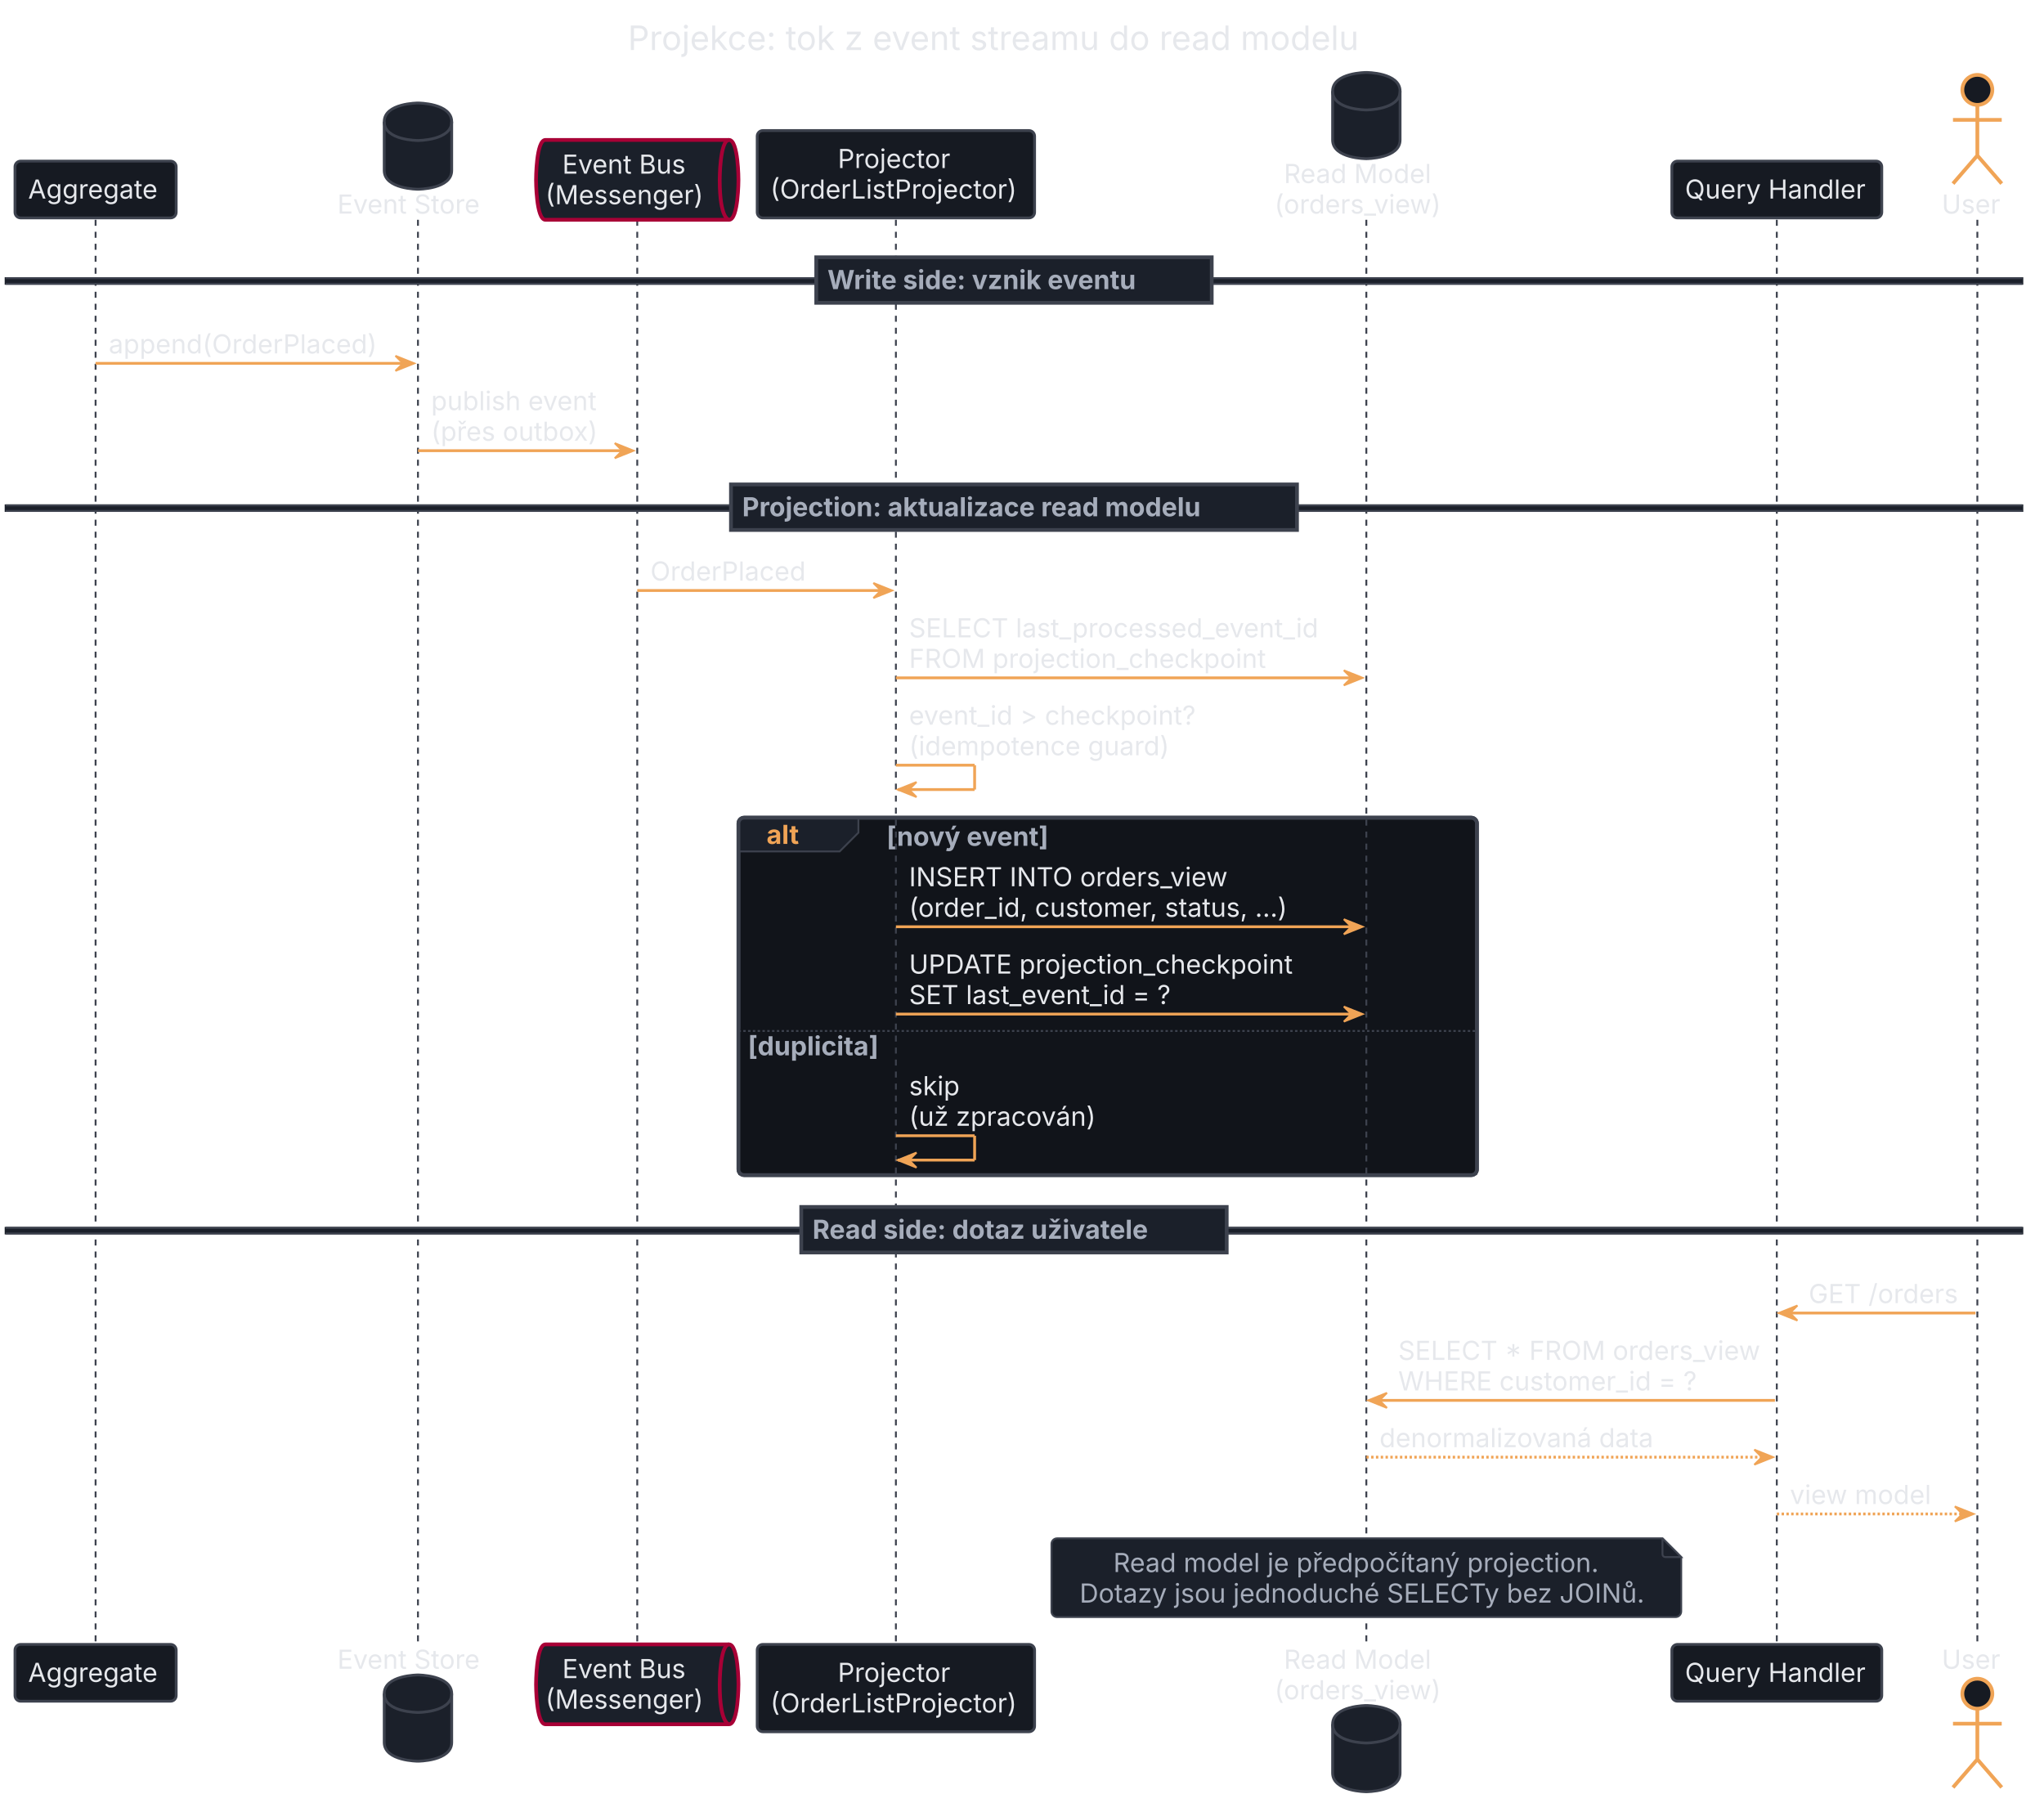
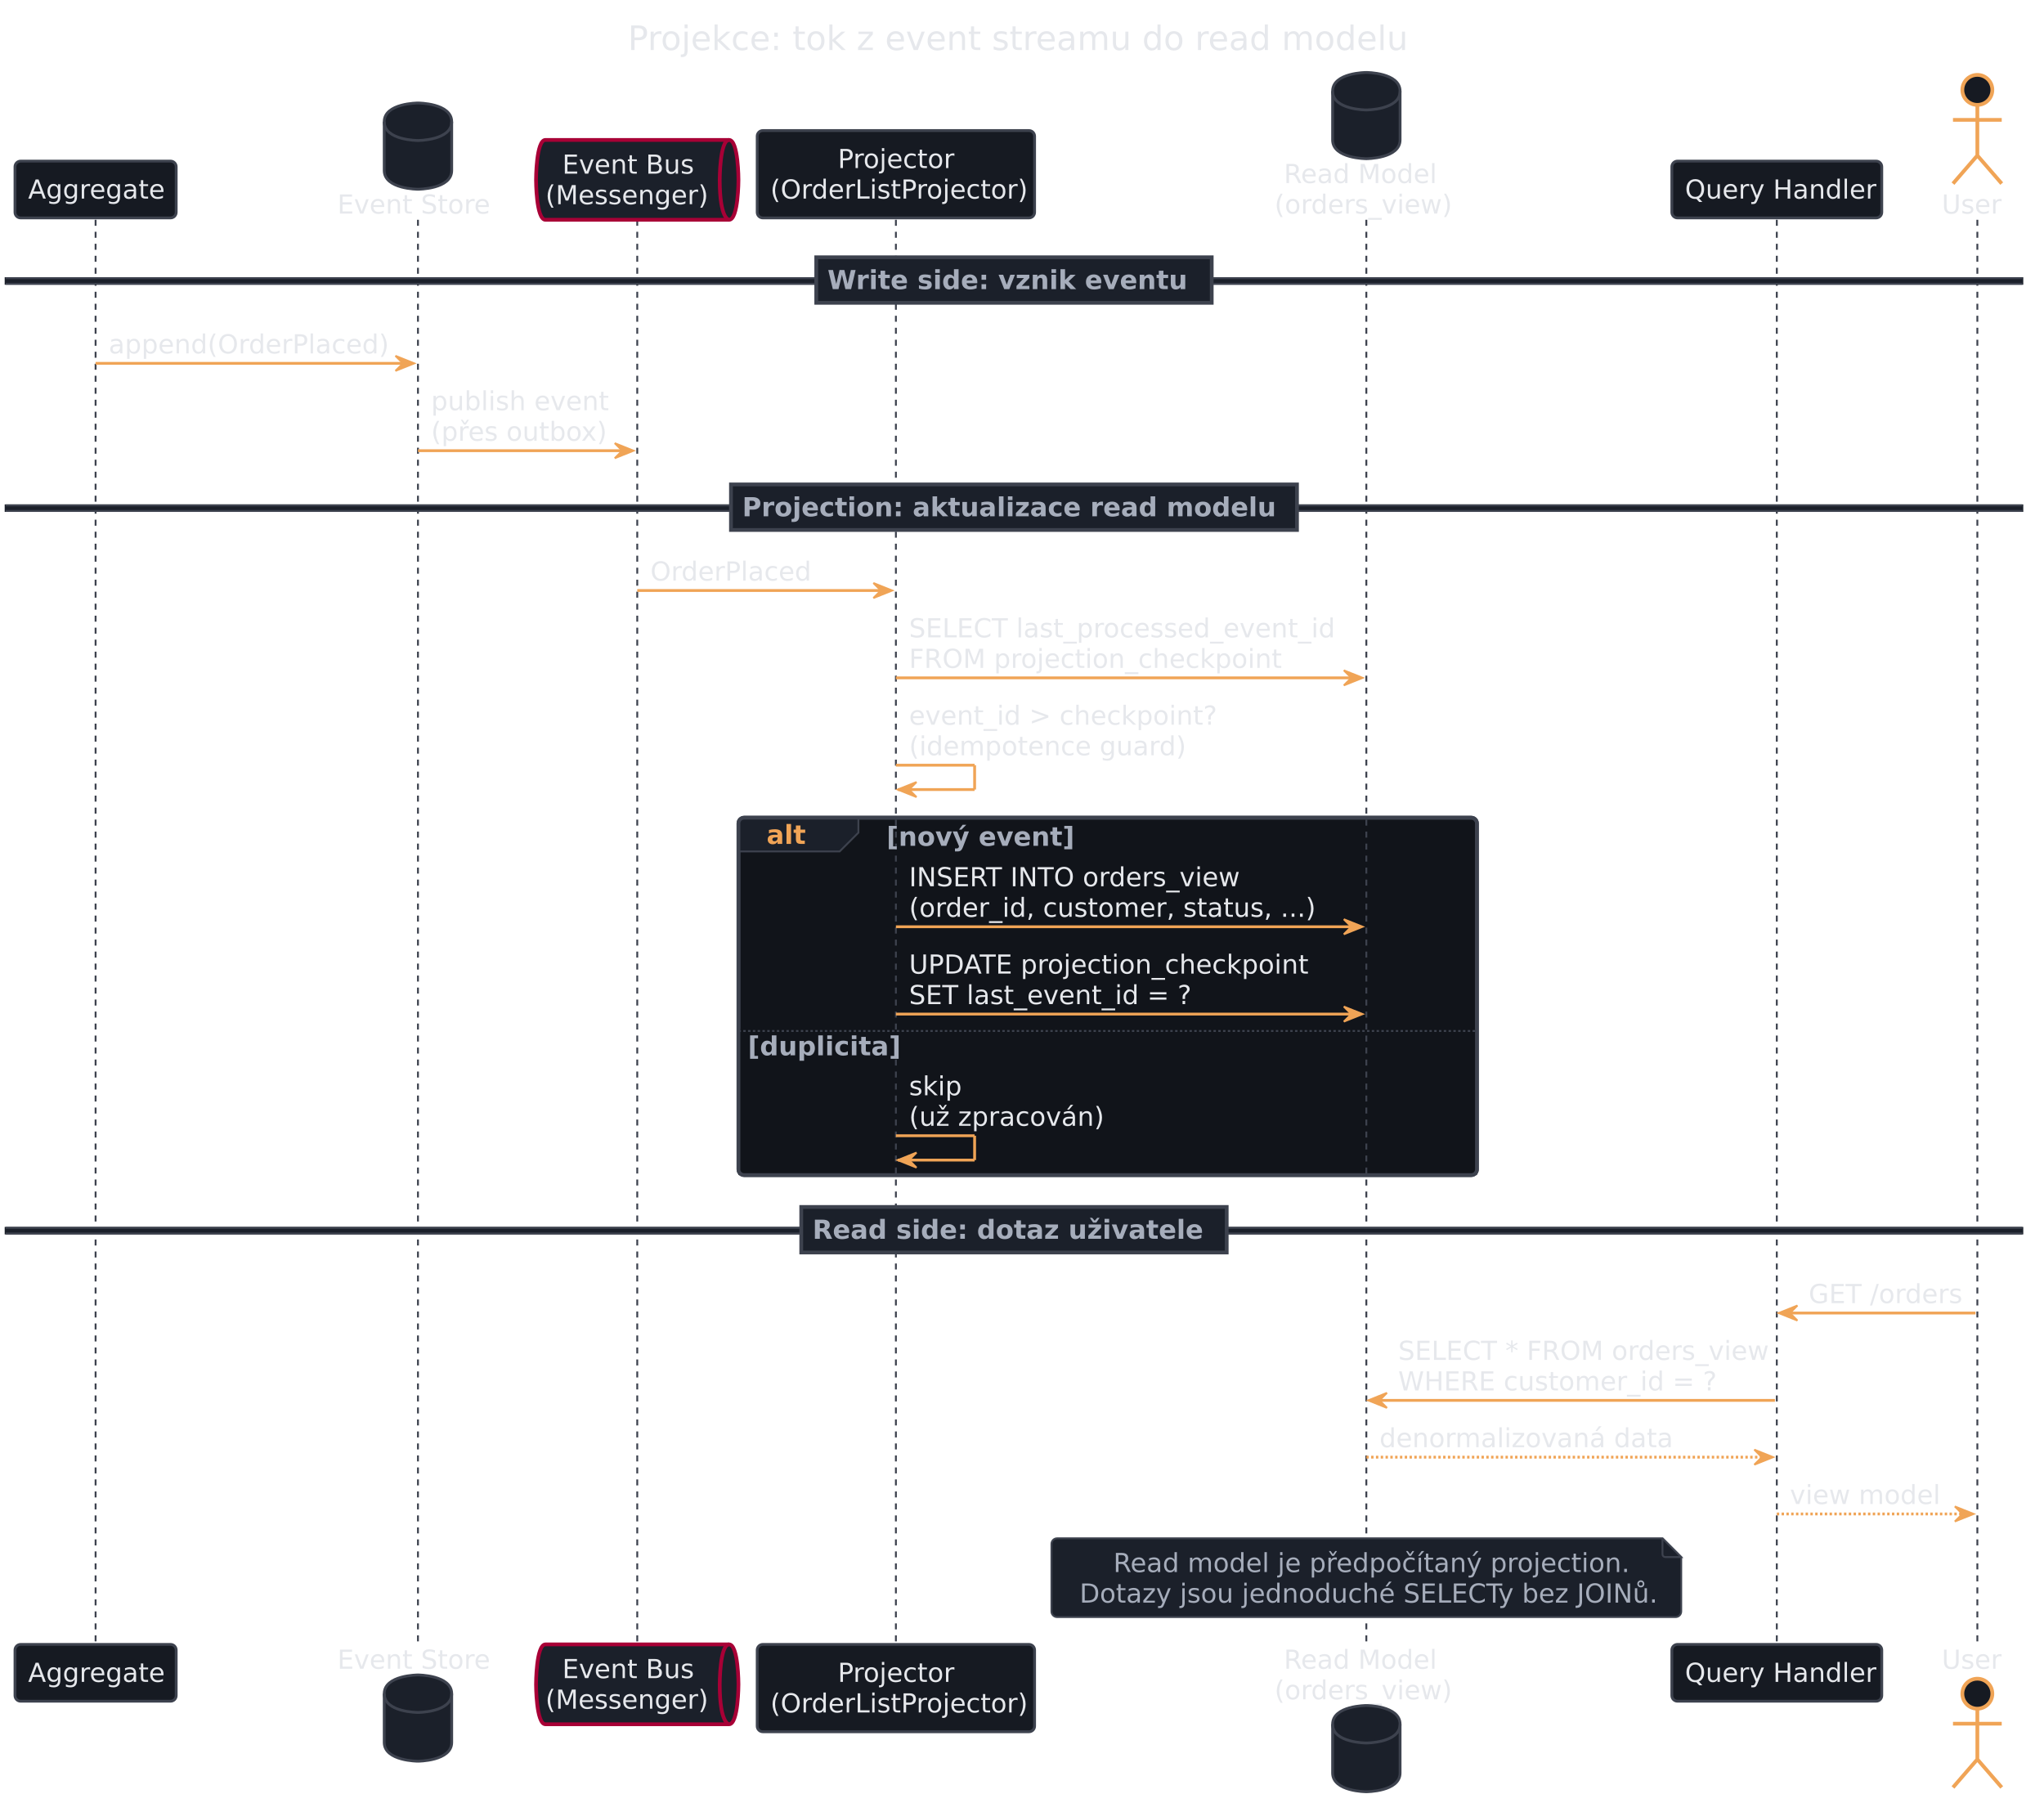
<svg xmlns="http://www.w3.org/2000/svg" contentScriptType="application/ecmascript" contentStyleType="text/css" height="1510.938px" preserveAspectRatio="none" style="width:1704px;height:1510px;background:#11141A;" version="1.1" viewBox="0 0 1704 1510" width="1704.688px" zoomAndPan="magnify">
  <defs />
  <g>
-     <text fill="#E6E8EC" font-family="Inter, ui-sans-serif, system-ui, -apple-system, sans-serif" font-size="28.125" lengthAdjust="spacingAndGlyphs" textLength="643.75" x="523.438" y="41.731">Projekce: tok z event streamu do read modelu</text>
+     <text fill="#E6E8EC" font-family="DejaVu Sans" font-size="28.125" lengthAdjust="spacingAndGlyphs" textLength="643.75" x="523.438" y="41.731">Projekce: tok z event streamu do read modelu</text>
    <rect fill="#11141A" height="297.925" rx="4.688" ry="4.688" style="stroke: #3D424E; stroke-width: 3.125;" width="615.625" x="615.625" y="681.592" />
    <rect fill="#11141A" height="121.704" style="stroke: none; stroke-width: 1.562;" width="615.625" x="615.625" y="857.812" />
    <line style="stroke: #3D424E; stroke-width: 1.562; stroke-dasharray: 5.0,5.0;" x1="79.688" x2="79.688" y1="183.203" y2="1372.29" />
    <line style="stroke: #3D424E; stroke-width: 1.562; stroke-dasharray: 5.0,5.0;" x1="348.438" x2="348.438" y1="183.203" y2="1372.29" />
    <line style="stroke: #3D424E; stroke-width: 1.562; stroke-dasharray: 5.0,5.0;" x1="531.25" x2="531.25" y1="183.203" y2="1372.29" />
    <line style="stroke: #3D424E; stroke-width: 1.562; stroke-dasharray: 5.0,5.0;" x1="746.875" x2="746.875" y1="183.203" y2="1372.29" />
    <line style="stroke: #3D424E; stroke-width: 1.562; stroke-dasharray: 5.0,5.0;" x1="1139.062" x2="1139.062" y1="183.203" y2="1372.29" />
    <line style="stroke: #3D424E; stroke-width: 1.562; stroke-dasharray: 5.0,5.0;" x1="1481.25" x2="1481.25" y1="183.203" y2="1372.29" />
    <line style="stroke: #3D424E; stroke-width: 1.562; stroke-dasharray: 5.0,5.0;" x1="1648.438" x2="1648.438" y1="183.203" y2="1372.29" />
    <rect fill="#161A22" height="47.339" rx="4.688" ry="4.688" style="stroke: #3D424E; stroke-width: 2.344;" width="134.375" x="12.5" y="134.302" />
-     <text fill="#E6E8EC" font-family="Inter, ui-sans-serif, system-ui, -apple-system, sans-serif" font-size="21.875" lengthAdjust="spacingAndGlyphs" textLength="112.5" x="23.438" y="165.544">Aggregate</text>
+     <text fill="#E6E8EC" font-family="DejaVu Sans" font-size="21.875" lengthAdjust="spacingAndGlyphs" textLength="112.5" x="23.438" y="165.544">Aggregate</text>
    <rect fill="#161A22" height="47.339" rx="4.688" ry="4.688" style="stroke: #3D424E; stroke-width: 2.344;" width="134.375" x="12.5" y="1370.727" />
-     <text fill="#E6E8EC" font-family="Inter, ui-sans-serif, system-ui, -apple-system, sans-serif" font-size="21.875" lengthAdjust="spacingAndGlyphs" textLength="112.5" x="23.438" y="1401.97">Aggregate</text>
-     <text fill="#E6E8EC" font-family="Inter, ui-sans-serif, system-ui, -apple-system, sans-serif" font-size="21.875" lengthAdjust="spacingAndGlyphs" textLength="125" x="281.25" y="178.044">Event Store</text>
+     <text fill="#E6E8EC" font-family="DejaVu Sans" font-size="21.875" lengthAdjust="spacingAndGlyphs" textLength="112.5" x="23.438" y="1401.97">Aggregate</text>
+     <text fill="#E6E8EC" font-family="DejaVu Sans" font-size="21.875" lengthAdjust="spacingAndGlyphs" textLength="125" x="281.25" y="178.044">Event Store</text>
    <path d="M320.312,101.489 C320.312,85.864 348.438,85.864 348.438,85.864 C348.438,85.864 376.562,85.864 376.562,101.489 L376.562,142.114 C376.562,157.739 348.438,157.739 348.438,157.739 C348.438,157.739 320.312,157.739 320.312,142.114 L320.312,101.489 " fill="#1B202A" style="stroke: #3D424E; stroke-width: 2.344;" />
    <path d="M320.312,101.489 C320.312,117.114 348.438,117.114 348.438,117.114 C348.438,117.114 376.562,117.114 376.562,101.489 " fill="none" style="stroke: #3D424E; stroke-width: 2.344;" />
-     <text fill="#E6E8EC" font-family="Inter, ui-sans-serif, system-ui, -apple-system, sans-serif" font-size="21.875" lengthAdjust="spacingAndGlyphs" textLength="125" x="281.25" y="1391.032">Event Store</text>
+     <text fill="#E6E8EC" font-family="DejaVu Sans" font-size="21.875" lengthAdjust="spacingAndGlyphs" textLength="125" x="281.25" y="1391.032">Event Store</text>
    <path d="M320.312,1411.816 C320.312,1396.191 348.438,1396.191 348.438,1396.191 C348.438,1396.191 376.562,1396.191 376.562,1411.816 L376.562,1452.441 C376.562,1468.066 348.438,1468.066 348.438,1468.066 C348.438,1468.066 320.312,1468.066 320.312,1452.441 L320.312,1411.816 " fill="#1B202A" style="stroke: #3D424E; stroke-width: 2.344;" />
    <path d="M320.312,1411.816 C320.312,1427.441 348.438,1427.441 348.438,1427.441 C348.438,1427.441 376.562,1427.441 376.562,1411.816 " fill="none" style="stroke: #3D424E; stroke-width: 2.344;" />
    <path d="M454.688,116.65 L607.812,116.65 C615.625,116.65 615.625,149.927 615.625,149.927 C615.625,149.927 615.625,183.203 607.812,183.203 L454.688,183.203 C446.875,183.203 446.875,149.927 446.875,149.927 C446.875,149.927 446.875,116.65 454.688,116.65 " fill="#1B202A" style="stroke: #A80036; stroke-width: 3.125;" />
    <path d="M607.812,116.65 C600,116.65 600,149.927 600,149.927 C600,183.203 607.812,183.203 607.812,183.203 " fill="none" style="stroke: #A80036; stroke-width: 3.125;" />
-     <text fill="#E6E8EC" font-family="Inter, ui-sans-serif, system-ui, -apple-system, sans-serif" font-size="21.875" lengthAdjust="spacingAndGlyphs" textLength="109.375" x="468.75" y="144.768">Event Bus</text>
-     <text fill="#E6E8EC" font-family="Inter, ui-sans-serif, system-ui, -apple-system, sans-serif" font-size="21.875" lengthAdjust="spacingAndGlyphs" textLength="137.5" x="454.688" y="170.232">(Messenger)</text>
+     <text fill="#E6E8EC" font-family="DejaVu Sans" font-size="21.875" lengthAdjust="spacingAndGlyphs" textLength="109.375" x="468.75" y="144.768">Event Bus</text>
+     <text fill="#E6E8EC" font-family="DejaVu Sans" font-size="21.875" lengthAdjust="spacingAndGlyphs" textLength="137.5" x="454.688" y="170.232">(Messenger)</text>
    <path d="M454.688,1370.727 L607.812,1370.727 C615.625,1370.727 615.625,1404.004 615.625,1404.004 C615.625,1404.004 615.625,1437.28 607.812,1437.28 L454.688,1437.28 C446.875,1437.28 446.875,1404.004 446.875,1404.004 C446.875,1404.004 446.875,1370.727 454.688,1370.727 " fill="#1B202A" style="stroke: #A80036; stroke-width: 3.125;" />
    <path d="M607.812,1370.727 C600,1370.727 600,1404.004 600,1404.004 C600,1437.28 607.812,1437.28 607.812,1437.28 " fill="none" style="stroke: #A80036; stroke-width: 3.125;" />
-     <text fill="#E6E8EC" font-family="Inter, ui-sans-serif, system-ui, -apple-system, sans-serif" font-size="21.875" lengthAdjust="spacingAndGlyphs" textLength="109.375" x="468.75" y="1398.845">Event Bus</text>
-     <text fill="#E6E8EC" font-family="Inter, ui-sans-serif, system-ui, -apple-system, sans-serif" font-size="21.875" lengthAdjust="spacingAndGlyphs" textLength="137.5" x="454.688" y="1424.309">(Messenger)</text>
+     <text fill="#E6E8EC" font-family="DejaVu Sans" font-size="21.875" lengthAdjust="spacingAndGlyphs" textLength="109.375" x="468.75" y="1398.845">Event Bus</text>
+     <text fill="#E6E8EC" font-family="DejaVu Sans" font-size="21.875" lengthAdjust="spacingAndGlyphs" textLength="137.5" x="454.688" y="1424.309">(Messenger)</text>
    <rect fill="#161A22" height="72.803" rx="4.688" ry="4.688" style="stroke: #3D424E; stroke-width: 2.344;" width="231.25" x="631.25" y="108.838" />
-     <text fill="#E6E8EC" font-family="Inter, ui-sans-serif, system-ui, -apple-system, sans-serif" font-size="21.875" lengthAdjust="spacingAndGlyphs" textLength="96.875" x="698.438" y="140.08">Projector</text>
-     <text fill="#E6E8EC" font-family="Inter, ui-sans-serif, system-ui, -apple-system, sans-serif" font-size="21.875" lengthAdjust="spacingAndGlyphs" textLength="209.375" x="642.188" y="165.544">(OrderListProjector)</text>
+     <text fill="#E6E8EC" font-family="DejaVu Sans" font-size="21.875" lengthAdjust="spacingAndGlyphs" textLength="96.875" x="698.438" y="140.08">Projector</text>
+     <text fill="#E6E8EC" font-family="DejaVu Sans" font-size="21.875" lengthAdjust="spacingAndGlyphs" textLength="209.375" x="642.188" y="165.544">(OrderListProjector)</text>
    <rect fill="#161A22" height="72.803" rx="4.688" ry="4.688" style="stroke: #3D424E; stroke-width: 2.344;" width="231.25" x="631.25" y="1370.727" />
-     <text fill="#E6E8EC" font-family="Inter, ui-sans-serif, system-ui, -apple-system, sans-serif" font-size="21.875" lengthAdjust="spacingAndGlyphs" textLength="96.875" x="698.438" y="1401.97">Projector</text>
-     <text fill="#E6E8EC" font-family="Inter, ui-sans-serif, system-ui, -apple-system, sans-serif" font-size="21.875" lengthAdjust="spacingAndGlyphs" textLength="209.375" x="642.188" y="1427.434">(OrderListProjector)</text>
-     <text fill="#E6E8EC" font-family="Inter, ui-sans-serif, system-ui, -apple-system, sans-serif" font-size="21.875" lengthAdjust="spacingAndGlyphs" textLength="128.125" x="1070.312" y="152.58">Read Model</text>
-     <text fill="#E6E8EC" font-family="Inter, ui-sans-serif, system-ui, -apple-system, sans-serif" font-size="21.875" lengthAdjust="spacingAndGlyphs" textLength="143.75" x="1062.5" y="178.044">(orders_view)</text>
+     <text fill="#E6E8EC" font-family="DejaVu Sans" font-size="21.875" lengthAdjust="spacingAndGlyphs" textLength="96.875" x="698.438" y="1401.97">Projector</text>
+     <text fill="#E6E8EC" font-family="DejaVu Sans" font-size="21.875" lengthAdjust="spacingAndGlyphs" textLength="209.375" x="642.188" y="1427.434">(OrderListProjector)</text>
+     <text fill="#E6E8EC" font-family="DejaVu Sans" font-size="21.875" lengthAdjust="spacingAndGlyphs" textLength="128.125" x="1070.312" y="152.58">Read Model</text>
+     <text fill="#E6E8EC" font-family="DejaVu Sans" font-size="21.875" lengthAdjust="spacingAndGlyphs" textLength="143.75" x="1062.5" y="178.044">(orders_view)</text>
    <path d="M1110.938,76.025 C1110.938,60.4 1139.062,60.4 1139.062,60.4 C1139.062,60.4 1167.188,60.4 1167.188,76.025 L1167.188,116.65 C1167.188,132.275 1139.062,132.275 1139.062,132.275 C1139.062,132.275 1110.938,132.275 1110.938,116.65 L1110.938,76.025 " fill="#1B202A" style="stroke: #3D424E; stroke-width: 2.344;" />
    <path d="M1110.938,76.025 C1110.938,91.65 1139.062,91.65 1139.062,91.65 C1139.062,91.65 1167.188,91.65 1167.188,76.025 " fill="none" style="stroke: #3D424E; stroke-width: 2.344;" />
-     <text fill="#E6E8EC" font-family="Inter, ui-sans-serif, system-ui, -apple-system, sans-serif" font-size="21.875" lengthAdjust="spacingAndGlyphs" textLength="128.125" x="1070.312" y="1391.032">Read Model</text>
-     <text fill="#E6E8EC" font-family="Inter, ui-sans-serif, system-ui, -apple-system, sans-serif" font-size="21.875" lengthAdjust="spacingAndGlyphs" textLength="143.75" x="1062.5" y="1416.496">(orders_view)</text>
+     <text fill="#E6E8EC" font-family="DejaVu Sans" font-size="21.875" lengthAdjust="spacingAndGlyphs" textLength="128.125" x="1070.312" y="1391.032">Read Model</text>
+     <text fill="#E6E8EC" font-family="DejaVu Sans" font-size="21.875" lengthAdjust="spacingAndGlyphs" textLength="143.75" x="1062.5" y="1416.496">(orders_view)</text>
    <path d="M1110.938,1437.28 C1110.938,1421.655 1139.062,1421.655 1139.062,1421.655 C1139.062,1421.655 1167.188,1421.655 1167.188,1437.28 L1167.188,1477.905 C1167.188,1493.53 1139.062,1493.53 1139.062,1493.53 C1139.062,1493.53 1110.938,1493.53 1110.938,1477.905 L1110.938,1437.28 " fill="#1B202A" style="stroke: #3D424E; stroke-width: 2.344;" />
    <path d="M1110.938,1437.28 C1110.938,1452.905 1139.062,1452.905 1139.062,1452.905 C1139.062,1452.905 1167.188,1452.905 1167.188,1437.28 " fill="none" style="stroke: #3D424E; stroke-width: 2.344;" />
    <rect fill="#161A22" height="47.339" rx="4.688" ry="4.688" style="stroke: #3D424E; stroke-width: 2.344;" width="175" x="1393.75" y="134.302" />
-     <text fill="#E6E8EC" font-family="Inter, ui-sans-serif, system-ui, -apple-system, sans-serif" font-size="21.875" lengthAdjust="spacingAndGlyphs" textLength="153.125" x="1404.688" y="165.544">Query Handler</text>
+     <text fill="#E6E8EC" font-family="DejaVu Sans" font-size="21.875" lengthAdjust="spacingAndGlyphs" textLength="153.125" x="1404.688" y="165.544">Query Handler</text>
    <rect fill="#161A22" height="47.339" rx="4.688" ry="4.688" style="stroke: #3D424E; stroke-width: 2.344;" width="175" x="1393.75" y="1370.727" />
-     <text fill="#E6E8EC" font-family="Inter, ui-sans-serif, system-ui, -apple-system, sans-serif" font-size="21.875" lengthAdjust="spacingAndGlyphs" textLength="153.125" x="1404.688" y="1401.97">Query Handler</text>
-     <text fill="#E6E8EC" font-family="Inter, ui-sans-serif, system-ui, -apple-system, sans-serif" font-size="21.875" lengthAdjust="spacingAndGlyphs" textLength="50" x="1618.75" y="178.044">User</text>
+     <text fill="#E6E8EC" font-family="DejaVu Sans" font-size="21.875" lengthAdjust="spacingAndGlyphs" textLength="153.125" x="1404.688" y="1401.97">Query Handler</text>
+     <text fill="#E6E8EC" font-family="DejaVu Sans" font-size="21.875" lengthAdjust="spacingAndGlyphs" textLength="50" x="1618.75" y="178.044">User</text>
    <ellipse cx="1648.438" cy="74.927" fill="#161A22" rx="12.5" ry="12.5" style="stroke: #F0A456; stroke-width: 3.125;" />
    <path d="M1648.438,87.427 L1648.438,129.614 M1628.125,99.927 L1668.75,99.927 M1648.438,129.614 L1628.125,153.052 M1648.438,129.614 L1668.75,153.052 " fill="none" style="stroke: #F0A456; stroke-width: 3.125;" />
-     <text fill="#E6E8EC" font-family="Inter, ui-sans-serif, system-ui, -apple-system, sans-serif" font-size="21.875" lengthAdjust="spacingAndGlyphs" textLength="50" x="1618.75" y="1391.032">User</text>
+     <text fill="#E6E8EC" font-family="DejaVu Sans" font-size="21.875" lengthAdjust="spacingAndGlyphs" textLength="50" x="1618.75" y="1391.032">User</text>
    <ellipse cx="1648.438" cy="1411.816" fill="#161A22" rx="12.5" ry="12.5" style="stroke: #F0A456; stroke-width: 3.125;" />
    <path d="M1648.438,1424.316 L1648.438,1466.504 M1628.125,1436.816 L1668.75,1436.816 M1648.438,1466.504 L1628.125,1489.941 M1648.438,1466.504 L1668.75,1489.941 " fill="none" style="stroke: #F0A456; stroke-width: 3.125;" />
    <rect fill="#1B202A" height="4.688" style="stroke: #1B202A; stroke-width: 1.562;" width="1681.25" x="4.688" y="231.873" />
    <line style="stroke: #3D424E; stroke-width: 1.562;" x1="4.688" x2="1685.938" y1="231.873" y2="231.873" />
    <line style="stroke: #3D424E; stroke-width: 1.562;" x1="4.688" x2="1685.938" y1="236.56" y2="236.56" />
    <rect fill="#1B202A" height="37.964" style="stroke: #3D424E; stroke-width: 3.125;" width="329.688" x="680.469" y="214.453" />
-     <text fill="#A6ADBB" font-family="Inter, ui-sans-serif, system-ui, -apple-system, sans-serif" font-size="21.875" font-weight="bold" lengthAdjust="spacingAndGlyphs" textLength="300" x="689.844" y="241.008">Write side: vznik eventu</text>
+     <text fill="#A6ADBB" font-family="DejaVu Sans" font-size="21.875" font-weight="bold" lengthAdjust="spacingAndGlyphs" textLength="300" x="689.844" y="241.008">Write side: vznik eventu</text>
    <polygon fill="#F0A456" points="329.688,296.631,345.312,302.881,329.688,309.131,335.938,302.881" style="stroke: #F0A456; stroke-width: 1.562;" />
    <line style="stroke: #F0A456; stroke-width: 2.344;" x1="79.688" x2="339.062" y1="302.881" y2="302.881" />
-     <text fill="#E6E8EC" font-family="Inter, ui-sans-serif, system-ui, -apple-system, sans-serif" font-size="21.875" lengthAdjust="spacingAndGlyphs" textLength="231.25" x="90.625" y="294.597">append(OrderPlaced)</text>
+     <text fill="#E6E8EC" font-family="DejaVu Sans" font-size="21.875" lengthAdjust="spacingAndGlyphs" textLength="231.25" x="90.625" y="294.597">append(OrderPlaced)</text>
    <polygon fill="#F0A456" points="512.5,369.434,528.125,375.684,512.5,381.934,518.75,375.684" style="stroke: #F0A456; stroke-width: 1.562;" />
    <line style="stroke: #F0A456; stroke-width: 2.344;" x1="348.438" x2="521.875" y1="375.684" y2="375.684" />
-     <text fill="#E6E8EC" font-family="Inter, ui-sans-serif, system-ui, -apple-system, sans-serif" font-size="21.875" lengthAdjust="spacingAndGlyphs" textLength="145.312" x="359.375" y="341.936">publish event</text>
-     <text fill="#E6E8EC" font-family="Inter, ui-sans-serif, system-ui, -apple-system, sans-serif" font-size="21.875" lengthAdjust="spacingAndGlyphs" textLength="145.312" x="359.375" y="367.4">(přes outbox)</text>
+     <text fill="#E6E8EC" font-family="DejaVu Sans" font-size="21.875" lengthAdjust="spacingAndGlyphs" textLength="145.312" x="359.375" y="341.936">publish event</text>
+     <text fill="#E6E8EC" font-family="DejaVu Sans" font-size="21.875" lengthAdjust="spacingAndGlyphs" textLength="145.312" x="359.375" y="367.4">(přes outbox)</text>
    <rect fill="#1B202A" height="4.688" style="stroke: #1B202A; stroke-width: 1.562;" width="1681.25" x="4.688" y="421.228" />
    <line style="stroke: #3D424E; stroke-width: 1.562;" x1="4.688" x2="1685.938" y1="421.228" y2="421.228" />
    <line style="stroke: #3D424E; stroke-width: 1.562;" x1="4.688" x2="1685.938" y1="425.916" y2="425.916" />
    <rect fill="#1B202A" height="37.964" style="stroke: #3D424E; stroke-width: 3.125;" width="471.875" x="609.375" y="403.809" />
-     <text fill="#A6ADBB" font-family="Inter, ui-sans-serif, system-ui, -apple-system, sans-serif" font-size="21.875" font-weight="bold" lengthAdjust="spacingAndGlyphs" textLength="442.188" x="618.75" y="430.363">Projection: aktualizace read modelu</text>
+     <text fill="#A6ADBB" font-family="DejaVu Sans" font-size="21.875" font-weight="bold" lengthAdjust="spacingAndGlyphs" textLength="442.188" x="618.75" y="430.363">Projection: aktualizace read modelu</text>
    <polygon fill="#F0A456" points="728.125,485.986,743.75,492.236,728.125,498.486,734.375,492.236" style="stroke: #F0A456; stroke-width: 1.562;" />
    <line style="stroke: #F0A456; stroke-width: 2.344;" x1="531.25" x2="737.5" y1="492.236" y2="492.236" />
-     <text fill="#E6E8EC" font-family="Inter, ui-sans-serif, system-ui, -apple-system, sans-serif" font-size="21.875" lengthAdjust="spacingAndGlyphs" textLength="132.812" x="542.188" y="483.952">OrderPlaced</text>
+     <text fill="#E6E8EC" font-family="DejaVu Sans" font-size="21.875" lengthAdjust="spacingAndGlyphs" textLength="132.812" x="542.188" y="483.952">OrderPlaced</text>
    <polygon fill="#F0A456" points="1120.312,558.789,1135.938,565.039,1120.312,571.289,1126.562,565.039" style="stroke: #F0A456; stroke-width: 1.562;" />
    <line style="stroke: #F0A456; stroke-width: 2.344;" x1="746.875" x2="1129.688" y1="565.039" y2="565.039" />
-     <text fill="#E6E8EC" font-family="Inter, ui-sans-serif, system-ui, -apple-system, sans-serif" font-size="21.875" lengthAdjust="spacingAndGlyphs" textLength="354.688" x="757.812" y="531.291">SELECT last_processed_event_id</text>
-     <text fill="#E6E8EC" font-family="Inter, ui-sans-serif, system-ui, -apple-system, sans-serif" font-size="21.875" lengthAdjust="spacingAndGlyphs" textLength="309.375" x="757.812" y="556.755">FROM projection_checkpoint</text>
+     <text fill="#E6E8EC" font-family="DejaVu Sans" font-size="21.875" lengthAdjust="spacingAndGlyphs" textLength="354.688" x="757.812" y="531.291">SELECT last_processed_event_id</text>
+     <text fill="#E6E8EC" font-family="DejaVu Sans" font-size="21.875" lengthAdjust="spacingAndGlyphs" textLength="309.375" x="757.812" y="556.755">FROM projection_checkpoint</text>
    <line style="stroke: #F0A456; stroke-width: 2.344;" x1="746.875" x2="812.5" y1="637.842" y2="637.842" />
    <line style="stroke: #F0A456; stroke-width: 2.344;" x1="812.5" x2="812.5" y1="637.842" y2="658.154" />
    <line style="stroke: #F0A456; stroke-width: 2.344;" x1="748.438" x2="812.5" y1="658.154" y2="658.154" />
    <polygon fill="#F0A456" points="764.062,651.904,748.438,658.154,764.062,664.404,757.812,658.154" style="stroke: #F0A456; stroke-width: 1.562;" />
-     <text fill="#E6E8EC" font-family="Inter, ui-sans-serif, system-ui, -apple-system, sans-serif" font-size="21.875" lengthAdjust="spacingAndGlyphs" textLength="253.125" x="757.812" y="604.094">event_id &gt; checkpoint?</text>
-     <text fill="#E6E8EC" font-family="Inter, ui-sans-serif, system-ui, -apple-system, sans-serif" font-size="21.875" lengthAdjust="spacingAndGlyphs" textLength="228.125" x="757.812" y="629.558">(idempotence guard)</text>
+     <text fill="#E6E8EC" font-family="DejaVu Sans" font-size="21.875" lengthAdjust="spacingAndGlyphs" textLength="253.125" x="757.812" y="604.094">event_id &gt; checkpoint?</text>
+     <text fill="#E6E8EC" font-family="DejaVu Sans" font-size="21.875" lengthAdjust="spacingAndGlyphs" textLength="228.125" x="757.812" y="629.558">(idempotence guard)</text>
    <path d="M620.312,681.592 L715.625,681.592 L715.625,694.092 L700,709.717 L615.625,709.717 L615.625,686.279 " fill="#1B202A" style="stroke: #3D424E; stroke-width: 1.562;" />
    <rect fill="none" height="297.925" rx="4.688" ry="4.688" style="stroke: #3D424E; stroke-width: 3.125;" width="615.625" x="615.625" y="681.592" />
-     <text fill="#F0A456" font-family="Inter, ui-sans-serif, system-ui, -apple-system, sans-serif" font-size="21.875" font-weight="bold" lengthAdjust="spacingAndGlyphs" textLength="29.688" x="639.062" y="703.459">alt</text>
-     <text fill="#A6ADBB" font-family="Inter, ui-sans-serif, system-ui, -apple-system, sans-serif" font-size="21.875" font-weight="bold" lengthAdjust="spacingAndGlyphs" textLength="156.25" x="739.062" y="705.022">[nový event]</text>
+     <text fill="#F0A456" font-family="DejaVu Sans" font-size="21.875" font-weight="bold" lengthAdjust="spacingAndGlyphs" textLength="29.688" x="639.062" y="703.459">alt</text>
+     <text fill="#A6ADBB" font-family="DejaVu Sans" font-size="21.875" font-weight="bold" lengthAdjust="spacingAndGlyphs" textLength="156.25" x="739.062" y="705.022">[nový event]</text>
    <polygon fill="#F0A456" points="1120.312,766.26,1135.938,772.51,1120.312,778.76,1126.562,772.51" style="stroke: #F0A456; stroke-width: 1.562;" />
    <line style="stroke: #F0A456; stroke-width: 2.344;" x1="746.875" x2="1129.688" y1="772.51" y2="772.51" />
-     <text fill="#E6E8EC" font-family="Inter, ui-sans-serif, system-ui, -apple-system, sans-serif" font-size="21.875" lengthAdjust="spacingAndGlyphs" textLength="270.312" x="757.812" y="738.762">INSERT INTO orders_view</text>
-     <text fill="#E6E8EC" font-family="Inter, ui-sans-serif, system-ui, -apple-system, sans-serif" font-size="21.875" lengthAdjust="spacingAndGlyphs" textLength="329.688" x="757.812" y="764.226">(order_id, customer, status, ...)</text>
+     <text fill="#E6E8EC" font-family="DejaVu Sans" font-size="21.875" lengthAdjust="spacingAndGlyphs" textLength="270.312" x="757.812" y="738.762">INSERT INTO orders_view</text>
+     <text fill="#E6E8EC" font-family="DejaVu Sans" font-size="21.875" lengthAdjust="spacingAndGlyphs" textLength="329.688" x="757.812" y="764.226">(order_id, customer, status, ...)</text>
    <polygon fill="#F0A456" points="1120.312,839.062,1135.938,845.312,1120.312,851.562,1126.562,845.312" style="stroke: #F0A456; stroke-width: 1.562;" />
    <line style="stroke: #F0A456; stroke-width: 2.344;" x1="746.875" x2="1129.688" y1="845.312" y2="845.312" />
-     <text fill="#E6E8EC" font-family="Inter, ui-sans-serif, system-ui, -apple-system, sans-serif" font-size="21.875" lengthAdjust="spacingAndGlyphs" textLength="334.375" x="757.812" y="811.565">UPDATE projection_checkpoint</text>
-     <text fill="#E6E8EC" font-family="Inter, ui-sans-serif, system-ui, -apple-system, sans-serif" font-size="21.875" lengthAdjust="spacingAndGlyphs" textLength="229.688" x="757.812" y="837.029">SET last_event_id = ?</text>
+     <text fill="#E6E8EC" font-family="DejaVu Sans" font-size="21.875" lengthAdjust="spacingAndGlyphs" textLength="334.375" x="757.812" y="811.565">UPDATE projection_checkpoint</text>
+     <text fill="#E6E8EC" font-family="DejaVu Sans" font-size="21.875" lengthAdjust="spacingAndGlyphs" textLength="229.688" x="757.812" y="837.029">SET last_event_id = ?</text>
    <line style="stroke: #3D424E; stroke-width: 1.562; stroke-dasharray: 2.0,2.0;" x1="615.625" x2="1231.25" y1="859.375" y2="859.375" />
-     <text fill="#A6ADBB" font-family="Inter, ui-sans-serif, system-ui, -apple-system, sans-serif" font-size="21.875" font-weight="bold" lengthAdjust="spacingAndGlyphs" textLength="121.875" x="623.438" y="879.68">[duplicita]</text>
+     <text fill="#A6ADBB" font-family="DejaVu Sans" font-size="21.875" font-weight="bold" lengthAdjust="spacingAndGlyphs" textLength="121.875" x="623.438" y="879.68">[duplicita]</text>
    <line style="stroke: #F0A456; stroke-width: 2.344;" x1="746.875" x2="812.5" y1="946.704" y2="946.704" />
    <line style="stroke: #F0A456; stroke-width: 2.344;" x1="812.5" x2="812.5" y1="946.704" y2="967.017" />
    <line style="stroke: #F0A456; stroke-width: 2.344;" x1="748.438" x2="812.5" y1="967.017" y2="967.017" />
    <polygon fill="#F0A456" points="764.062,960.767,748.438,967.017,764.062,973.267,757.812,967.017" style="stroke: #F0A456; stroke-width: 1.562;" />
-     <text fill="#E6E8EC" font-family="Inter, ui-sans-serif, system-ui, -apple-system, sans-serif" font-size="21.875" lengthAdjust="spacingAndGlyphs" textLength="43.75" x="757.812" y="912.956">skip</text>
-     <text fill="#E6E8EC" font-family="Inter, ui-sans-serif, system-ui, -apple-system, sans-serif" font-size="21.875" lengthAdjust="spacingAndGlyphs" textLength="159.375" x="757.812" y="938.42">(už zpracován)</text>
+     <text fill="#E6E8EC" font-family="DejaVu Sans" font-size="21.875" lengthAdjust="spacingAndGlyphs" textLength="43.75" x="757.812" y="912.956">skip</text>
+     <text fill="#E6E8EC" font-family="DejaVu Sans" font-size="21.875" lengthAdjust="spacingAndGlyphs" textLength="159.375" x="757.812" y="938.42">(už zpracován)</text>
    <rect fill="#1B202A" height="4.688" style="stroke: #1B202A; stroke-width: 1.562;" width="1681.25" x="4.688" y="1023.499" />
    <line style="stroke: #3D424E; stroke-width: 1.562;" x1="4.688" x2="1685.938" y1="1023.499" y2="1023.499" />
    <line style="stroke: #3D424E; stroke-width: 1.562;" x1="4.688" x2="1685.938" y1="1028.186" y2="1028.186" />
    <rect fill="#1B202A" height="37.964" style="stroke: #3D424E; stroke-width: 3.125;" width="354.688" x="667.969" y="1006.079" />
-     <text fill="#A6ADBB" font-family="Inter, ui-sans-serif, system-ui, -apple-system, sans-serif" font-size="21.875" font-weight="bold" lengthAdjust="spacingAndGlyphs" textLength="325" x="677.344" y="1032.634">Read side: dotaz uživatele</text>
+     <text fill="#A6ADBB" font-family="DejaVu Sans" font-size="21.875" font-weight="bold" lengthAdjust="spacingAndGlyphs" textLength="325" x="677.344" y="1032.634">Read side: dotaz uživatele</text>
    <polygon fill="#F0A456" points="1498.438,1088.257,1482.812,1094.507,1498.438,1100.757,1492.188,1094.507" style="stroke: #F0A456; stroke-width: 1.562;" />
    <line style="stroke: #F0A456; stroke-width: 2.344;" x1="1489.062" x2="1646.875" y1="1094.507" y2="1094.507" />
-     <text fill="#E6E8EC" font-family="Inter, ui-sans-serif, system-ui, -apple-system, sans-serif" font-size="21.875" lengthAdjust="spacingAndGlyphs" textLength="129.688" x="1507.812" y="1086.223">GET /orders</text>
+     <text fill="#E6E8EC" font-family="DejaVu Sans" font-size="21.875" lengthAdjust="spacingAndGlyphs" textLength="129.688" x="1507.812" y="1086.223">GET /orders</text>
    <polygon fill="#F0A456" points="1156.25,1161.06,1140.625,1167.31,1156.25,1173.56,1150,1167.31" style="stroke: #F0A456; stroke-width: 1.562;" />
    <line style="stroke: #F0A456; stroke-width: 2.344;" x1="1146.875" x2="1479.688" y1="1167.31" y2="1167.31" />
-     <text fill="#E6E8EC" font-family="Inter, ui-sans-serif, system-ui, -apple-system, sans-serif" font-size="21.875" lengthAdjust="spacingAndGlyphs" textLength="304.688" x="1165.625" y="1133.562">SELECT * FROM orders_view</text>
-     <text fill="#E6E8EC" font-family="Inter, ui-sans-serif, system-ui, -apple-system, sans-serif" font-size="21.875" lengthAdjust="spacingAndGlyphs" textLength="260.938" x="1165.625" y="1159.026">WHERE customer_id = ?</text>
+     <text fill="#E6E8EC" font-family="DejaVu Sans" font-size="21.875" lengthAdjust="spacingAndGlyphs" textLength="304.688" x="1165.625" y="1133.562">SELECT * FROM orders_view</text>
+     <text fill="#E6E8EC" font-family="DejaVu Sans" font-size="21.875" lengthAdjust="spacingAndGlyphs" textLength="260.938" x="1165.625" y="1159.026">WHERE customer_id = ?</text>
    <polygon fill="#F0A456" points="1462.5,1208.398,1478.125,1214.648,1462.5,1220.898,1468.75,1214.648" style="stroke: #F0A456; stroke-width: 1.562;" />
    <line style="stroke: #F0A456; stroke-width: 2.344; stroke-dasharray: 2.0,2.0;" x1="1139.062" x2="1471.875" y1="1214.648" y2="1214.648" />
-     <text fill="#E6E8EC" font-family="Inter, ui-sans-serif, system-ui, -apple-system, sans-serif" font-size="21.875" lengthAdjust="spacingAndGlyphs" textLength="235.938" x="1150" y="1206.364">denormalizovaná data</text>
+     <text fill="#E6E8EC" font-family="DejaVu Sans" font-size="21.875" lengthAdjust="spacingAndGlyphs" textLength="235.938" x="1150" y="1206.364">denormalizovaná data</text>
    <polygon fill="#F0A456" points="1629.688,1255.737,1645.312,1261.987,1629.688,1268.237,1635.938,1261.987" style="stroke: #F0A456; stroke-width: 1.562;" />
    <line style="stroke: #F0A456; stroke-width: 2.344; stroke-dasharray: 2.0,2.0;" x1="1481.25" x2="1639.062" y1="1261.987" y2="1261.987" />
-     <text fill="#E6E8EC" font-family="Inter, ui-sans-serif, system-ui, -apple-system, sans-serif" font-size="21.875" lengthAdjust="spacingAndGlyphs" textLength="120.312" x="1492.188" y="1253.703">view model</text>
+     <text fill="#E6E8EC" font-family="DejaVu Sans" font-size="21.875" lengthAdjust="spacingAndGlyphs" textLength="120.312" x="1492.188" y="1253.703">view model</text>
    <path d="M876.562,1286.987 L876.562,1343.237 A4.688,4.688 0 0 0 881.25,1347.925 L1396.875,1347.925 A4.688,4.688 0 0 0 1401.562,1343.237 L1401.562,1297.925 L1385.938,1282.3 L881.25,1282.3 A4.688,4.688 0 0 0 876.562,1286.987 " fill="#1B202A" style="stroke: #3D424E; stroke-width: 1.562;" />
    <path d="M1385.938,1282.3 L1385.938,1295.581 A2.344,2.344 0 0 0 1388.281,1297.925 L1401.562,1297.925 L1385.938,1282.3 " fill="#1B202A" style="stroke: #3D424E; stroke-width: 1.562;" />
-     <text fill="#A6ADBB" font-family="Inter, ui-sans-serif, system-ui, -apple-system, sans-serif" font-size="21.875" lengthAdjust="spacingAndGlyphs" textLength="421.875" x="928.125" y="1310.417">Read model je předpočítaný projection.</text>
-     <text fill="#A6ADBB" font-family="Inter, ui-sans-serif, system-ui, -apple-system, sans-serif" font-size="21.875" lengthAdjust="spacingAndGlyphs" textLength="478.125" x="900" y="1335.881">Dotazy jsou jednoduché SELECTy bez JOINů.</text>
+     <text fill="#A6ADBB" font-family="DejaVu Sans" font-size="21.875" lengthAdjust="spacingAndGlyphs" textLength="421.875" x="928.125" y="1310.417">Read model je předpočítaný projection.</text>
+     <text fill="#A6ADBB" font-family="DejaVu Sans" font-size="21.875" lengthAdjust="spacingAndGlyphs" textLength="478.125" x="900" y="1335.881">Dotazy jsou jednoduché SELECTy bez JOINů.</text>
  </g>
</svg>
